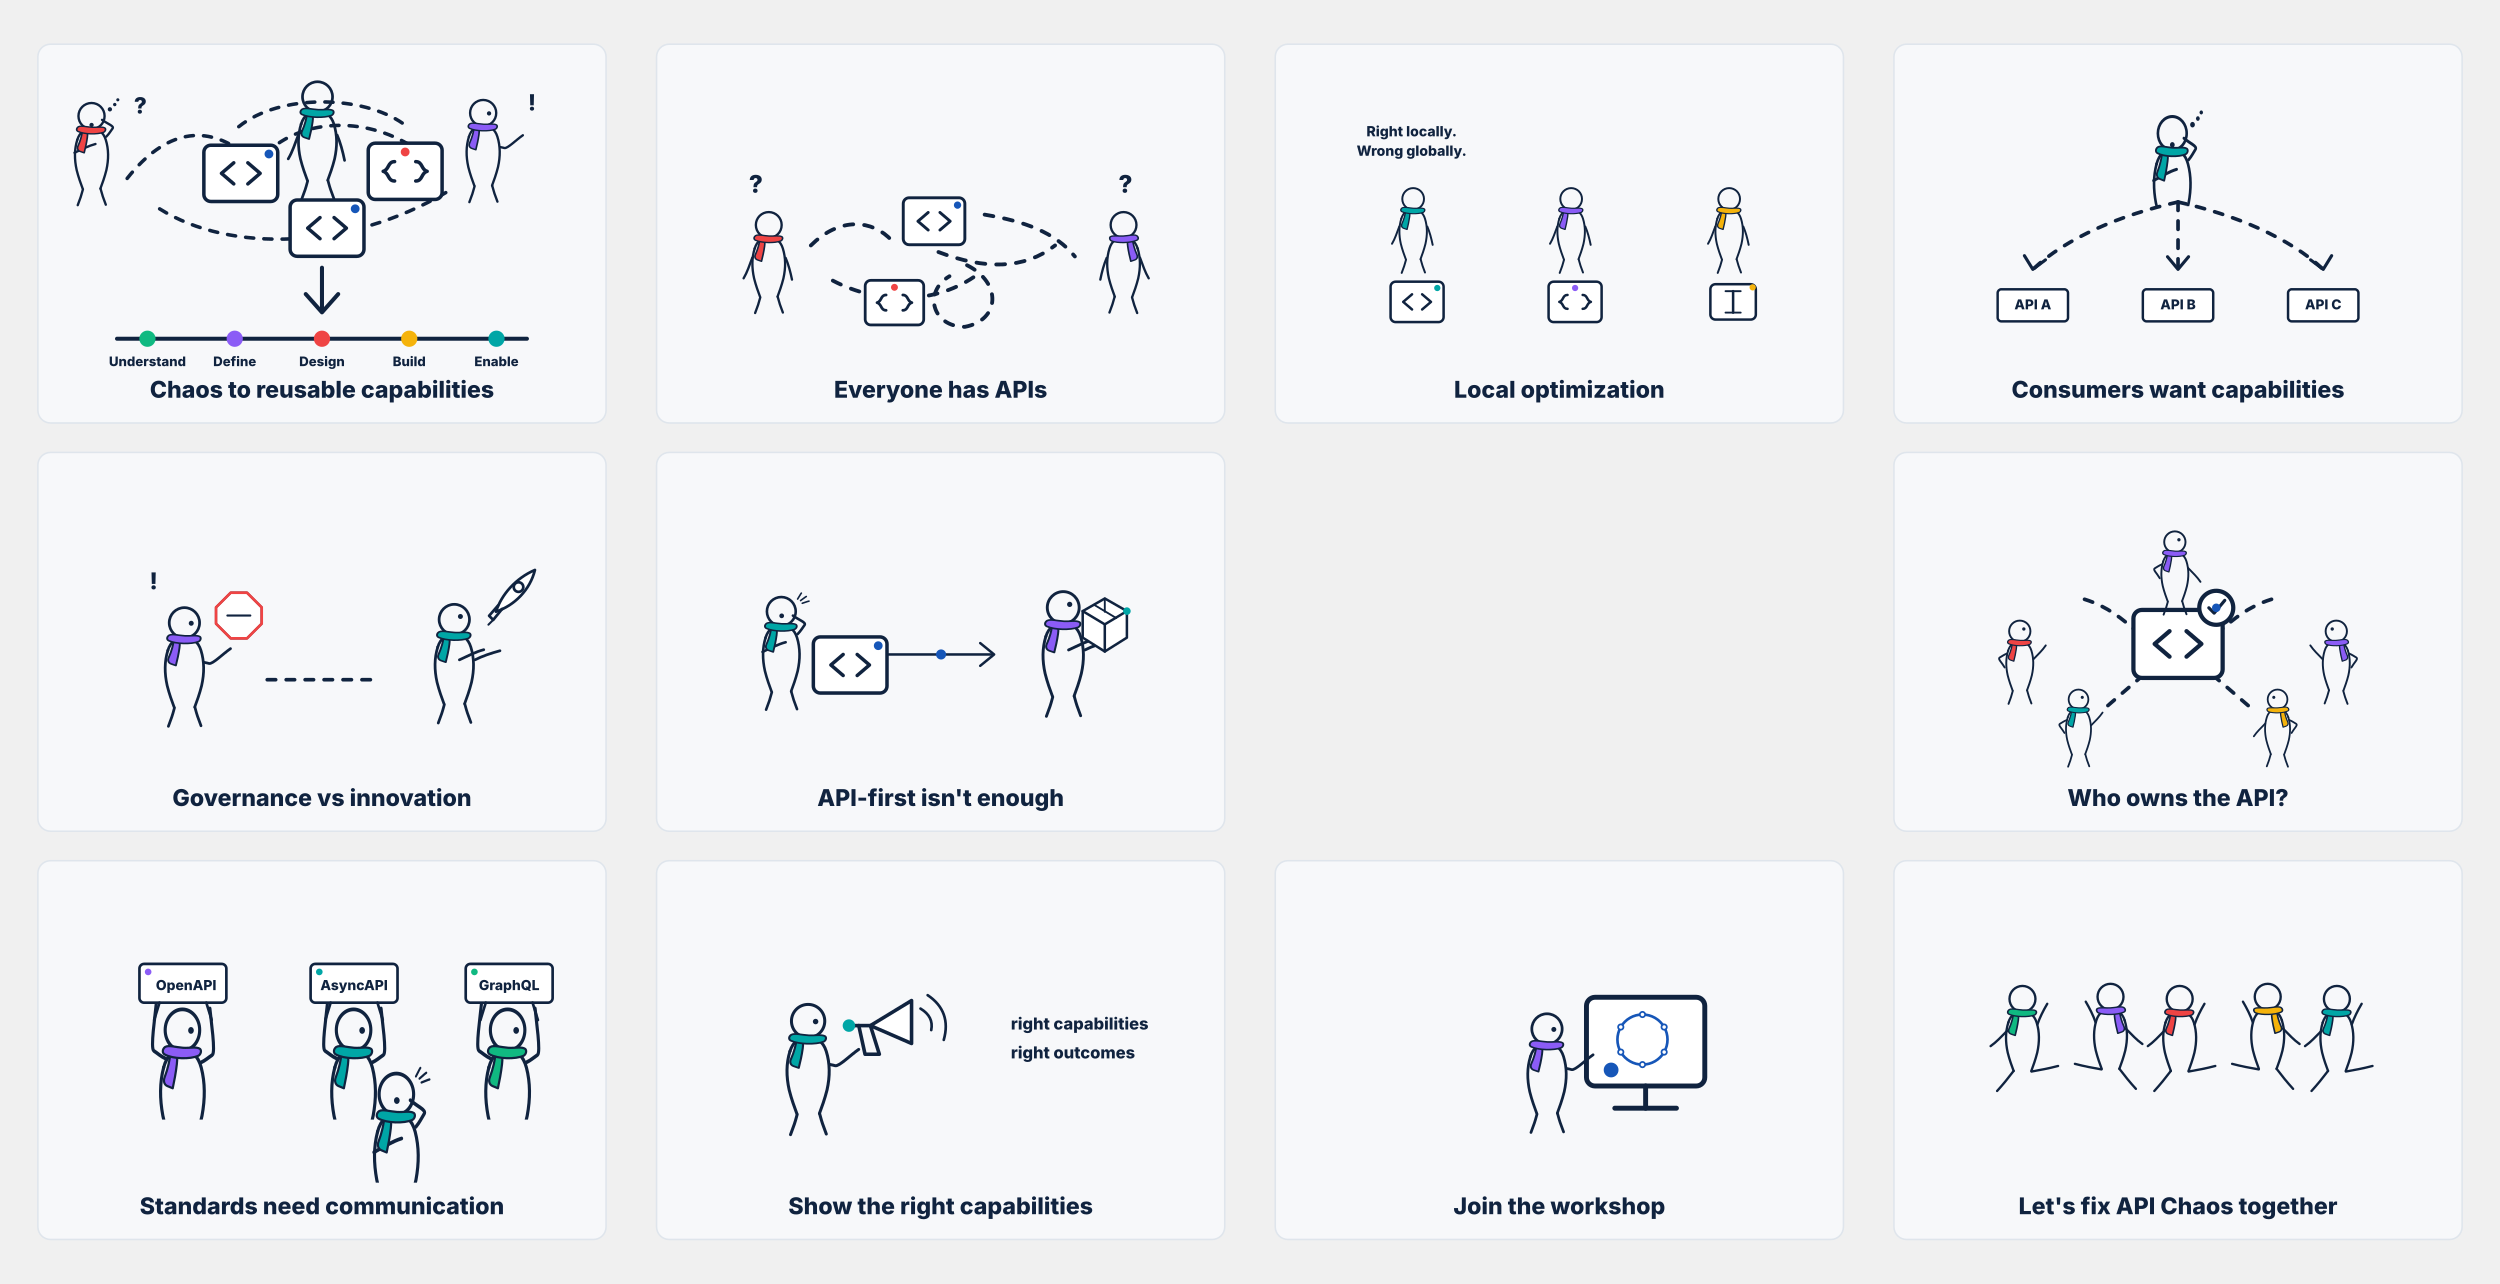
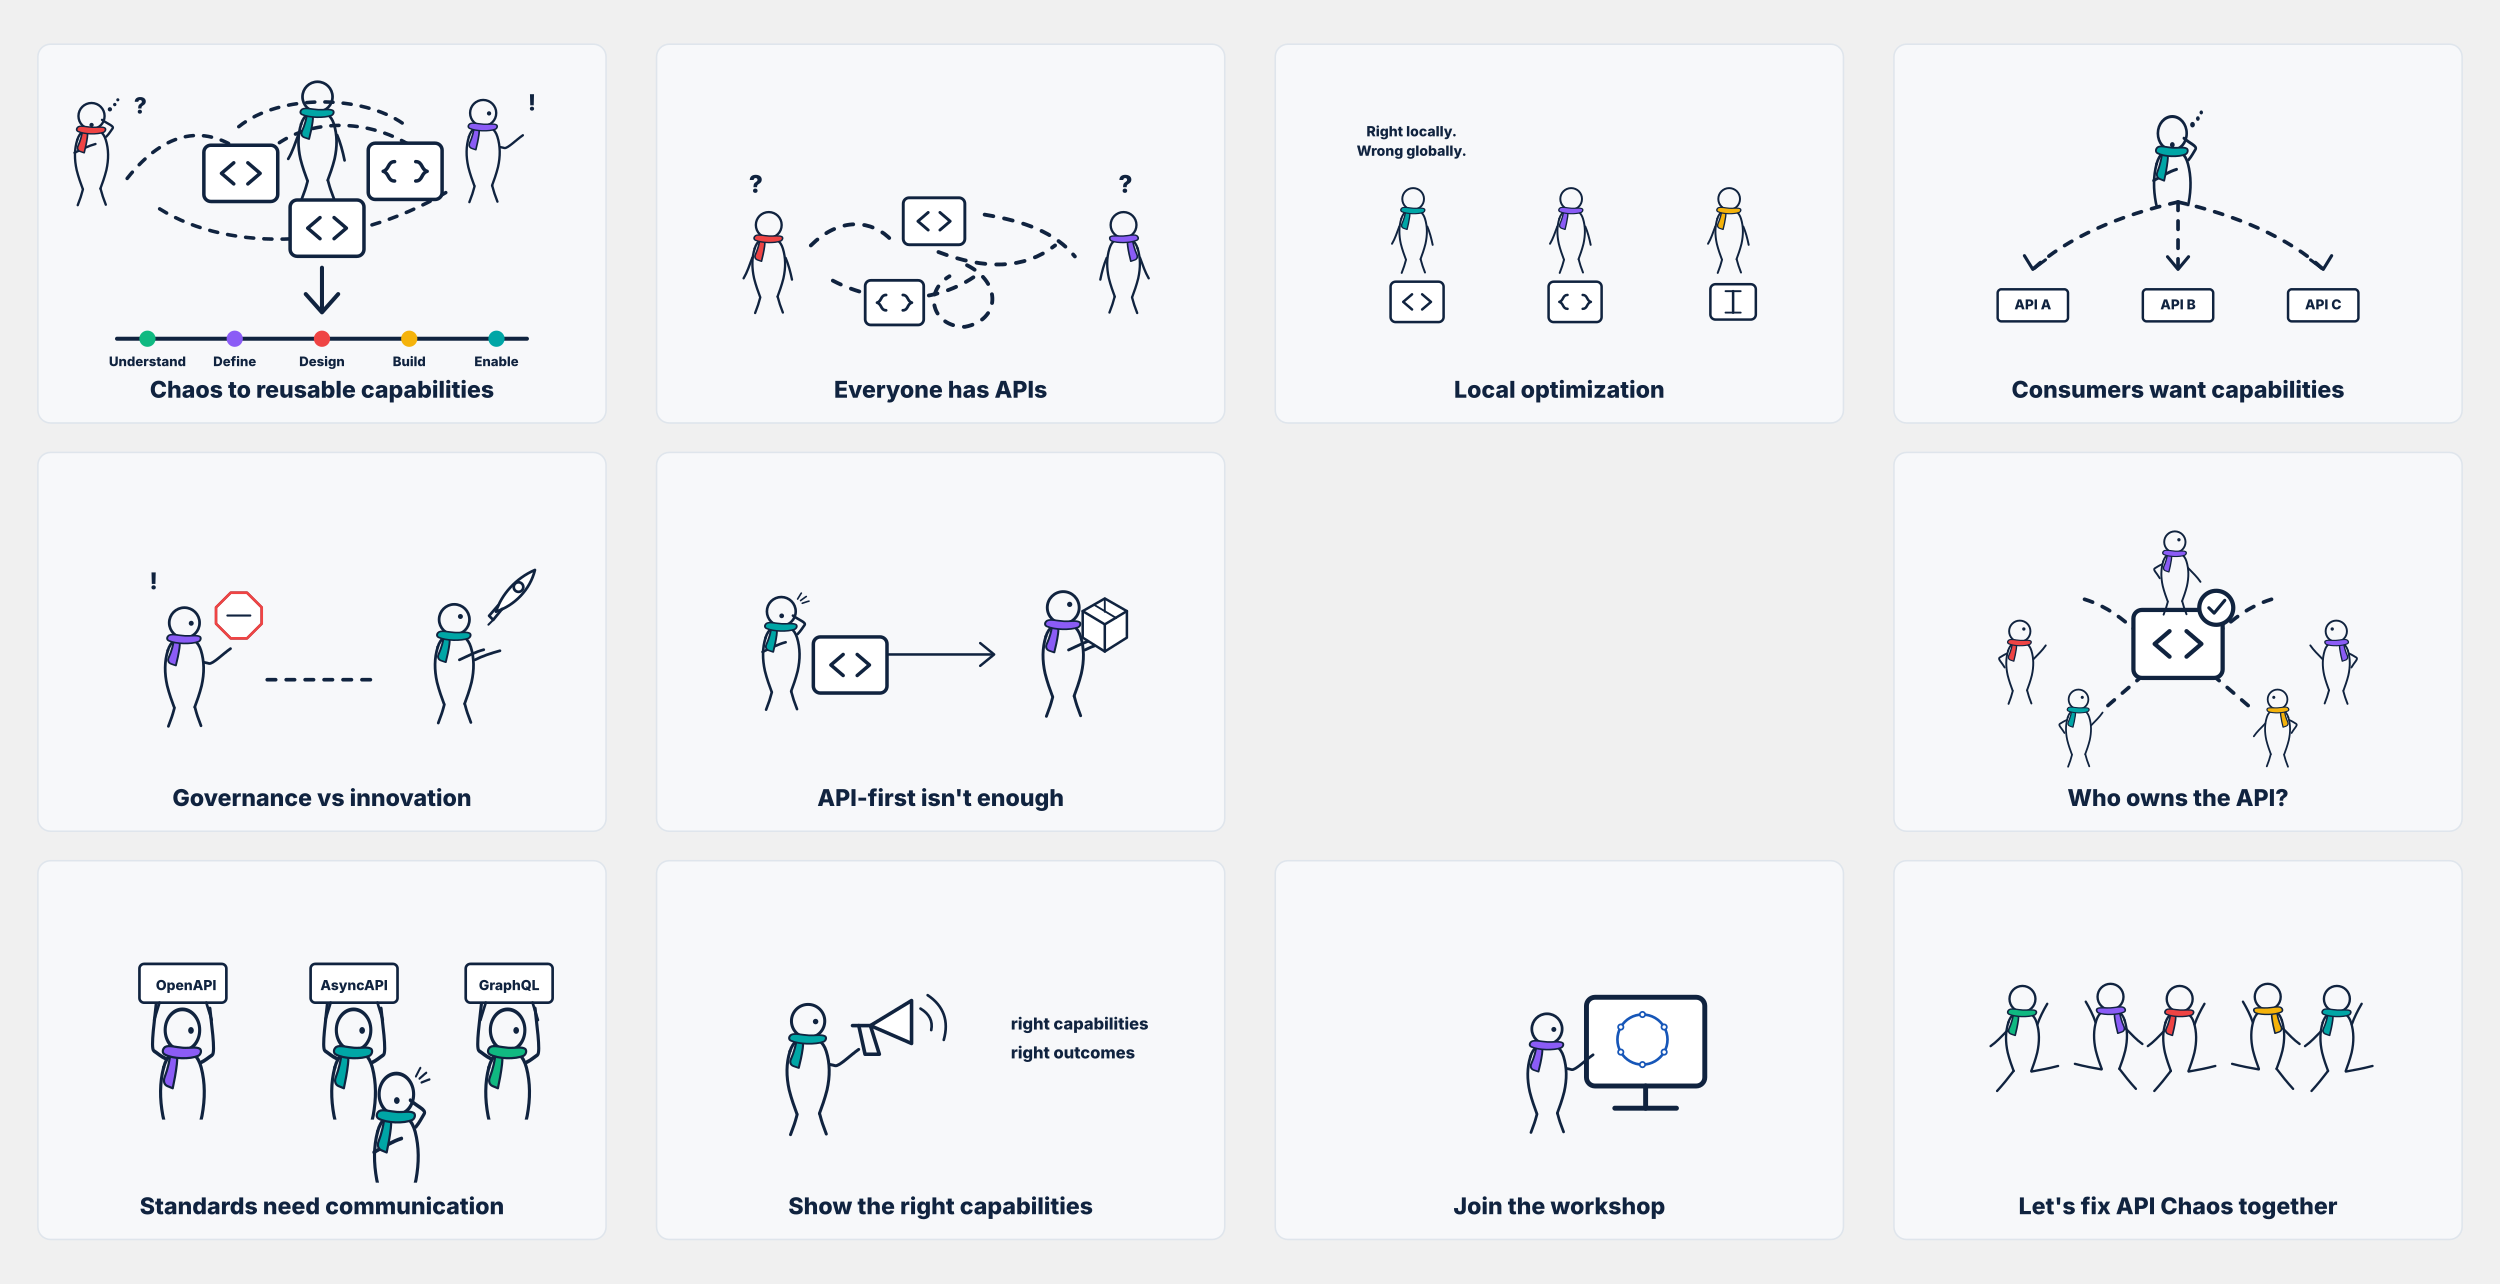
<svg xmlns="http://www.w3.org/2000/svg" width="2376" height="1220" viewBox="0 0 2376 1220" role="img" aria-labelledby="title description">
  <defs>
    <style>
      :root, svg {
        --apiops-ink: #10233f;
        --apiops-muted: #647184;
        --apiops-paper: #ffffff;
        --apiops-border: #dfe5ec;
        --apiops-accent: #1656b8;
      }
      .base { fill: none; stroke: var(--apiops-ink, #10233f); stroke-width: 4; stroke-linecap: round; stroke-linejoin: round; }
      .body { fill: none; stroke: var(--apiops-ink, #10233f); stroke-width: 4; stroke-linecap: round; stroke-linejoin: round; }
      .fine { fill: none; stroke: var(--apiops-ink, #10233f); stroke-width: 3; stroke-linecap: round; stroke-linejoin: round; }
      .dash { fill: none; stroke: var(--apiops-ink, #10233f); stroke-width: 3.5; stroke-linecap: round; stroke-linejoin: round; stroke-dasharray: 8 10; }
      .paper { fill: var(--apiops-paper, #ffffff); stroke: var(--apiops-ink, #10233f); stroke-width: 4; stroke-linecap: round; stroke-linejoin: round; }
      .accent { fill: var(--apiops-accent, currentColor); stroke: none; }
      .no-accent .accent { display: none; }
      .soft { fill: #f7f8fa; stroke: var(--apiops-border, #dfe5ec); stroke-width: 1.5; }
      .label { font-family: Inter, Arial, sans-serif; font-size: 22px; font-weight: 800; fill: var(--apiops-ink, #10233f); text-anchor: middle; }
      .callout { font-family: Inter, Arial, sans-serif; font-size: 16px; font-weight: 800; fill: var(--apiops-ink, #10233f); text-anchor: start; }
      .tiny { font-family: Inter, Arial, sans-serif; font-size: 13px; font-weight: 800; fill: var(--apiops-ink, #10233f); text-anchor: middle; }
    </style>
    <symbol id="scene-actor-amazed" viewBox="0 0 180 205">
      <circle cx="81.244" cy="36.791" r="22" fill="none" stroke="#10233f" stroke-width="4" stroke-linecap="round" stroke-linejoin="round" />
      <path d="m 57.244,76.791 c 4,-13 13,-19 24,-19 11,0 20,6 24,19 5,16 5,33 1,51 -3,12 -7,23 -10,31" fill="none" stroke="#10233f" stroke-width="4" stroke-linecap="round" stroke-linejoin="round" />
      <path d="m 57.244,76.791 c -5,16 -5,33 -1,51 3,12 7,23 10,31" fill="none" stroke="#10233f" stroke-width="4" stroke-linecap="round" stroke-linejoin="round" />
      <path d="m 96.486,159.292 c 3.883,14.35 3.227,11.302 8.795,26.729" fill="none" stroke="#10233f" stroke-width="4" stroke-linecap="round" stroke-linejoin="round" />
      <path d="M 66.806,160.107 C 62.923,174.457 63.579,171.409 58.011,186.836" fill="none" stroke="#10233f" stroke-width="4" stroke-linecap="round" stroke-linejoin="round" />
      <path d="M 52.605,98.529 C 65.45,92.612 76.072,86.94 87.877,83.837" fill="none" stroke="#10233f" stroke-width="4" stroke-linecap="round" stroke-linejoin="round" />
      <path d="m 106.105,71.492 c 5.344,-5.477 6.806,-8.803 10.544,-13.745 3.213,-4.248 -7.816,-7.365 -17.671,-14.602" fill="none" stroke="#10233f" stroke-width="4" stroke-linecap="round" stroke-linejoin="round" style="stroke-width:4;stroke-dasharray:none" />
      <g transform="matrix(0.4032944,0,0,0.3405587,28.93894,28.22336)" style="fill:currentColor;fill-opacity:1;stroke:#10233f;stroke-opacity:1">
        <path d="m 92,94 c -2,24 -8,51 -19,80 -4,10 -1,22 9,26 l 17,7 c 5,-23 10,-49 13,-75 2,-16 1,-28 -1,-36 z" style="fill:currentColor;fill-opacity:1;stroke:#10233f;stroke-width:7;stroke-linecap:round;stroke-linejoin:round;stroke-opacity:1" />
        <path d="m 74.61,78.234 c 11.559,-7.142 33.655,0.664 57.185,2.305 20.507,1.431 42.579,-4.342 53.629,3.554 5.307,5.226 2.902,16.234 -4.683,21.013 -26.464,12.191 -81.999,10.265 -107.104,-3.714 -8.411,-4.325 -7.86,-16.406 0.973,-23.159 z" style="fill:currentColor;fill-opacity:1;stroke:#10233f;stroke-width:7;stroke-linecap:round;stroke-linejoin:round;stroke-opacity:1" />
      </g>
      <circle style="fill:#10233f;fill-opacity:1;stroke:#10233f;stroke-width:4;stroke-linejoin:bevel" cx="81.823" cy="43.496" r="1.639" />
      <path d="m 106.156,17.872 c 6.475,-10.202 3.535,-6.263 5.705,-9.056" fill="none" stroke="#10233f" stroke-width="4" stroke-linecap="round" stroke-linejoin="round" style="stroke-width:2.5;stroke-dasharray:none" />
      <path d="m 110.682,20.184 c 9.863,-6.979 5.649,-4.452 8.716,-6.211" fill="none" stroke="#10233f" stroke-width="4" stroke-linecap="round" stroke-linejoin="round" style="stroke-width:2.5;stroke-dasharray:none" />
      <path d="m 113.283,24.301 c 11.53,-3.614 6.743,-2.503 10.202,-3.235" fill="none" stroke="#10233f" stroke-width="4" stroke-linecap="round" stroke-linejoin="round" style="stroke-width:2.5;stroke-dasharray:none" />
    </symbol>
    <symbol id="scene-actor-dancing" viewBox="0 0 180 205">
      <circle cx="82" cy="32" r="22" fill="none" stroke="#10233f" stroke-width="4" stroke-linecap="round" stroke-linejoin="round" />
      <path d="           M58 72           C62 59 71 53 82 53           C93 53 102 59 106 72           C111 88 111 105 107 123           C104 135 100 146 97 154         " fill="none" stroke="#10233f" stroke-width="4" stroke-linecap="round" stroke-linejoin="round" />
      <path d="           M58 72           C53 88 53 105 57 123           C60 135 64 146 67 154         " fill="none" stroke="#10233f" stroke-width="4" stroke-linecap="round" stroke-linejoin="round" />
      <path d="M67 154            C58 166 49 177 39 188" fill="none" stroke="#10233f" stroke-width="4" stroke-linecap="round" stroke-linejoin="round" />
      <path d="m 97.237,155.072 c 14.632,-2.626 29.265,-5.252 45.116,-9.463" fill="none" stroke="#10233f" stroke-width="4" stroke-linecap="round" stroke-linejoin="round" />
      <path d="M56 86 C46 96 38 105 28 112" fill="none" stroke="#10233f" stroke-width="4" stroke-linecap="round" stroke-linejoin="round" />
      <path d="m 107.369,75.088 c 3.878,-11.444 9.747,-23.087 16.61,-34.83" fill="none" stroke="#10233f" stroke-width="4" stroke-linecap="round" stroke-linejoin="round" />
      <g transform="matrix(0.4032944,0,0,0.3405587,29.69539,23.43246)" style="stroke:#10233f;stroke-opacity:1;fill:currentColor;fill-opacity:1">
        <path d="m 92,94 c -2,24 -8,51 -19,80 -4,10 -1,22 9,26 l 17,7 c 5,-23 10,-49 13,-75 2,-16 1,-28 -1,-36 z" style="fill:currentColor;stroke:#10233f;stroke-width:7;stroke-linecap:round;stroke-linejoin:round;stroke-opacity:1;fill-opacity:1" />
        <path d="m 74.61,78.234 c 11.559,-7.142 33.655,0.664 57.185,2.305 20.507,1.431 42.579,-4.342 53.629,3.554 5.307,5.226 2.902,16.234 -4.683,21.013 -26.464,12.191 -81.999,10.265 -107.104,-3.714 -8.411,-4.325 -7.86,-16.406 0.973,-23.159 z" style="fill:currentColor;stroke:#10233f;stroke-width:7;stroke-linecap:round;stroke-linejoin:round;stroke-opacity:1;fill-opacity:1" />
      </g>
    </symbol>
    <symbol id="scene-actor-holding" viewBox="0 0 180 205">
      <circle cx="82" cy="32" r="22" fill="none" stroke="#10233f" stroke-width="4" stroke-linecap="round" stroke-linejoin="round" />
      <path d="           M58 72           C62 59 71 53 82 53           C93 53 102 59 106 72           C111 88 111 105 107 123           C104 135 100 146 97 154         " fill="none" stroke="#10233f" stroke-width="4" stroke-linecap="round" stroke-linejoin="round" />
      <path d="           M58 72           C53 88 53 105 57 123           C60 135 64 146 67 154         " fill="none" stroke="#10233f" stroke-width="4" stroke-linecap="round" stroke-linejoin="round" />
      <path d="m 97.243,154.501 c 3.883,14.35 3.227,11.302 8.795,26.729" fill="none" stroke="#10233f" stroke-width="4" stroke-linecap="round" stroke-linejoin="round" />
      <path d="m 67.562,155.316 c -3.883,14.35 -3.227,11.302 -8.795,26.729" fill="none" stroke="#10233f" stroke-width="4" stroke-linecap="round" stroke-linejoin="round" />
      <path d="M 89.419,90.46 C 102.264,84.543 112.886,78.871 124.692,75.768" fill="none" stroke="#10233f" stroke-width="4" stroke-linecap="round" stroke-linejoin="round" />
      <path d="m 111.911,90.48 c 10.792,-5.434 23.143,-9.613 36.272,-13.166" fill="none" stroke="#10233f" stroke-width="4" stroke-linecap="round" stroke-linejoin="round" />
      <g transform="matrix(0.4032944,0,0,0.3405587,29.69539,23.43246)" style="stroke:#10233f;stroke-opacity:1;fill:currentColor;fill-opacity:1">
        <path d="m 92,94 c -2,24 -8,51 -19,80 -4,10 -1,22 9,26 l 17,7 c 5,-23 10,-49 13,-75 2,-16 1,-28 -1,-36 z" style="fill:currentColor;stroke:#10233f;stroke-width:7;stroke-linecap:round;stroke-linejoin:round;stroke-opacity:1;fill-opacity:1" />
        <path d="m 74.61,78.234 c 11.559,-7.142 33.655,0.664 57.185,2.305 20.507,1.431 42.579,-4.342 53.629,3.554 5.307,5.226 2.902,16.234 -4.683,21.013 -26.464,12.191 -81.999,10.265 -107.104,-3.714 -8.411,-4.325 -7.86,-16.406 0.973,-23.159 z" style="fill:currentColor;stroke:#10233f;stroke-width:7;stroke-linecap:round;stroke-linejoin:round;stroke-opacity:1;fill-opacity:1" />
      </g>
      <circle style="fill:#10233f;stroke:#10233f;stroke-width:4;stroke-linejoin:bevel;fill-opacity:1" cx="90.901" cy="27.611" r="1.639" />
    </symbol>
    <symbol id="scene-actor-holding-up" viewBox="0 0 180 205">
      <circle cx="81.244" cy="36.791" r="22" fill="none" stroke="#10233f" stroke-width="4" stroke-linecap="round" stroke-linejoin="round" />
      <path d="m 57.244,76.791 c 4,-13 13,-19 24,-19 11,0 20,6 24,19 5,16 5,33 1,51 -3,12 -7,23 -10,31" fill="none" stroke="#10233f" stroke-width="4" stroke-linecap="round" stroke-linejoin="round" />
      <path d="m 57.244,76.791 c -5,16 -5,33 -1,51 3,12 7,23 10,31" fill="none" stroke="#10233f" stroke-width="4" stroke-linecap="round" stroke-linejoin="round" />
      <path d="m 96.486,159.292 c 3.883,14.35 3.227,11.302 8.795,26.729" fill="none" stroke="#10233f" stroke-width="4" stroke-linecap="round" stroke-linejoin="round" />
      <path d="M 66.806,160.107 C 62.923,174.457 63.579,171.409 58.011,186.836" fill="none" stroke="#10233f" stroke-width="4" stroke-linecap="round" stroke-linejoin="round" />
      <path d="m 59.991,67.253 c -7.098,-2.858 -9.776,-5.314 -15.189,-8.329 -4.653,-2.592 1.663,-36.871 2.974,-49.483" fill="none" stroke="#10233f" stroke-width="4" stroke-linecap="round" stroke-linejoin="round" style="stroke-width:4;stroke-dasharray:none" />
      <path d="m 104.055,71.666 c 7.098,-2.858 9.776,-5.314 15.189,-8.329 4.653,-2.592 -1.663,-36.871 -2.974,-49.483" fill="none" stroke="#10233f" stroke-width="4" stroke-linecap="round" stroke-linejoin="round" style="stroke-width:4;stroke-dasharray:none" />
      <g transform="matrix(0.4032944,0,0,0.3405587,28.93894,28.22336)" style="fill:currentColor;fill-opacity:1;stroke:#10233f;stroke-opacity:1">
        <path d="m 92,94 c -2,24 -8,51 -19,80 -4,10 -1,22 9,26 l 17,7 c 5,-23 10,-49 13,-75 2,-16 1,-28 -1,-36 z" style="fill:currentColor;fill-opacity:1;stroke:#10233f;stroke-width:7;stroke-linecap:round;stroke-linejoin:round;stroke-opacity:1" />
        <path d="m 74.61,78.234 c 11.559,-7.142 33.655,0.664 57.185,2.305 20.507,1.431 42.579,-4.342 53.629,3.554 5.307,5.226 2.902,16.234 -4.683,21.013 -26.464,12.191 -81.999,10.265 -107.104,-3.714 -8.411,-4.325 -7.86,-16.406 0.973,-23.159 z" style="fill:currentColor;fill-opacity:1;stroke:#10233f;stroke-width:7;stroke-linecap:round;stroke-linejoin:round;stroke-opacity:1" />
      </g>
      <circle style="fill:#10233f;fill-opacity:1;stroke:#10233f;stroke-width:4;stroke-linejoin:bevel" cx="92.162" cy="37.192" r="1.639" />
    </symbol>
    <symbol id="scene-actor-pointing" viewBox="0 0 180 205">
      <circle cx="81.244" cy="36.791" r="22" fill="none" stroke="#10233f" stroke-width="4" stroke-linecap="round" stroke-linejoin="round" />
      <path d="m 57.244,76.791 c 4,-13 13,-19 24,-19 11,0 20,6 24,19 5,16 5,33 1,51 -3,12 -7,23 -10,31" fill="none" stroke="#10233f" stroke-width="4" stroke-linecap="round" stroke-linejoin="round" />
      <path d="m 57.244,76.791 c -5,16 -5,33 -1,51 3,12 7,23 10,31" fill="none" stroke="#10233f" stroke-width="4" stroke-linecap="round" stroke-linejoin="round" />
      <path d="m 96.486,159.292 c 3.883,14.35 3.227,11.302 8.795,26.729" fill="none" stroke="#10233f" stroke-width="4" stroke-linecap="round" stroke-linejoin="round" />
      <path d="M 66.806,160.107 C 62.923,174.457 63.579,171.409 58.011,186.836" fill="none" stroke="#10233f" stroke-width="4" stroke-linecap="round" stroke-linejoin="round" />
      <path d="m 110.383,94.234 c 8.801,1.917 -0.414,-0.234 6.616,1.505 5.171,1.278 20.022,-13.925 31.066,-21.494" fill="none" stroke="#10233f" stroke-width="4" stroke-linecap="round" stroke-linejoin="round" style="stroke-width:4;stroke-dasharray:none" />
      <g transform="matrix(0.4032944,0,0,0.3405587,28.93894,28.22336)" style="fill:currentColor;fill-opacity:1;stroke:#10233f;stroke-opacity:1">
        <path d="m 92,94 c -2,24 -8,51 -19,80 -4,10 -1,22 9,26 l 17,7 c 5,-23 10,-49 13,-75 2,-16 1,-28 -1,-36 z" style="fill:currentColor;fill-opacity:1;stroke:#10233f;stroke-width:7;stroke-linecap:round;stroke-linejoin:round;stroke-opacity:1" />
        <path d="m 74.61,78.234 c 11.559,-7.142 33.655,0.664 57.185,2.305 20.507,1.431 42.579,-4.342 53.629,3.554 5.307,5.226 2.902,16.234 -4.683,21.013 -26.464,12.191 -81.999,10.265 -107.104,-3.714 -8.411,-4.325 -7.86,-16.406 0.973,-23.159 z" style="fill:currentColor;fill-opacity:1;stroke:#10233f;stroke-width:7;stroke-linecap:round;stroke-linejoin:round;stroke-opacity:1" />
      </g>
      <circle style="fill:#10233f;fill-opacity:1;stroke:#10233f;stroke-width:4;stroke-linejoin:bevel" cx="91.153" cy="37.445" r="1.639" />
    </symbol>
    <symbol id="scene-actor-standing" viewBox="0 0 180 205">
      <circle cx="82" cy="32" r="22" fill="none" stroke="#10233f" stroke-width="4" stroke-linecap="round" stroke-linejoin="round" />
      <path d="           M58 72           C62 59 71 53 82 53           C93 53 102 59 106 72           C111 88 111 105 107 123           C104 135 100 146 97 154         " fill="none" stroke="#10233f" stroke-width="4" stroke-linecap="round" stroke-linejoin="round" />
      <path d="           M58 72           C53 88 53 105 57 123           C60 135 64 146 67 154         " fill="none" stroke="#10233f" stroke-width="4" stroke-linecap="round" stroke-linejoin="round" />
      <path d="m 97.243,154.501 c 3.883,14.35 3.227,11.302 8.795,26.729" fill="none" stroke="#10233f" stroke-width="4" stroke-linecap="round" stroke-linejoin="round" />
      <path d="m 67.562,155.316 c -3.883,14.35 -3.227,11.302 -8.795,26.729" fill="none" stroke="#10233f" stroke-width="4" stroke-linecap="round" stroke-linejoin="round" />
      <path d="M 53.958,87.698 C 48.952,100.925 45.358,112.418 39.119,122.909" fill="none" stroke="#10233f" stroke-width="4" stroke-linecap="round" stroke-linejoin="round" />
      <path d="m 110.76,88.073 c 4.738,11.115 8.125,23.706 10.837,37.034" fill="none" stroke="#10233f" stroke-width="4" stroke-linecap="round" stroke-linejoin="round" />
      <g transform="matrix(0.4032944,0,0,0.3405587,29.69539,23.43246)" style="stroke:#10233f;stroke-opacity:1;fill:currentColor;fill-opacity:1">
        <path d="m 92,94 c -2,24 -8,51 -19,80 -4,10 -1,22 9,26 l 17,7 c 5,-23 10,-49 13,-75 2,-16 1,-28 -1,-36 z" style="fill:currentColor;stroke:#10233f;stroke-width:7;stroke-linecap:round;stroke-linejoin:round;stroke-opacity:1;fill-opacity:1" />
        <path d="m 74.61,78.234 c 11.559,-7.142 33.655,0.664 57.185,2.305 20.507,1.431 42.579,-4.342 53.629,3.554 5.307,5.226 2.902,16.234 -4.683,21.013 -26.464,12.191 -81.999,10.265 -107.104,-3.714 -8.411,-4.325 -7.86,-16.406 0.973,-23.159 z" style="fill:currentColor;stroke:#10233f;stroke-width:7;stroke-linecap:round;stroke-linejoin:round;stroke-opacity:1;fill-opacity:1" />
      </g>
    </symbol>
    <symbol id="scene-actor-thinking" viewBox="0 0 180 205">
      <circle cx="81.244" cy="36.791" r="22" fill="none" stroke="#10233f" stroke-width="4" stroke-linecap="round" stroke-linejoin="round" />
      <path d="m 57.244,76.791 c 4,-13 13,-19 24,-19 11,0 20,6 24,19 5,16 5,33 1,51 -3,12 -7,23 -10,31" fill="none" stroke="#10233f" stroke-width="4" stroke-linecap="round" stroke-linejoin="round" />
      <path d="m 57.244,76.791 c -5,16 -5,33 -1,51 3,12 7,23 10,31" fill="none" stroke="#10233f" stroke-width="4" stroke-linecap="round" stroke-linejoin="round" />
      <path d="m 96.486,159.292 c 3.883,14.35 3.227,11.302 8.795,26.729" fill="none" stroke="#10233f" stroke-width="4" stroke-linecap="round" stroke-linejoin="round" />
      <path d="M 66.806,160.107 C 62.923,174.457 63.579,171.409 58.011,186.836" fill="none" stroke="#10233f" stroke-width="4" stroke-linecap="round" stroke-linejoin="round" />
      <path d="M 52.605,98.529 C 65.45,92.612 76.072,86.94 87.877,83.837" fill="none" stroke="#10233f" stroke-width="4" stroke-linecap="round" stroke-linejoin="round" />
      <path d="m 106.105,71.492 c 5.344,-5.477 6.806,-8.803 10.544,-13.745 3.213,-4.248 -7.816,-7.365 -17.671,-14.602" fill="none" stroke="#10233f" stroke-width="4" stroke-linecap="round" stroke-linejoin="round" style="stroke-width:4;stroke-dasharray:none" />
      <g transform="matrix(0.4032944,0,0,0.3405587,28.93894,28.22336)" style="fill:currentColor;fill-opacity:1;stroke:#10233f;stroke-opacity:1">
        <path d="m 92,94 c -2,24 -8,51 -19,80 -4,10 -1,22 9,26 l 17,7 c 5,-23 10,-49 13,-75 2,-16 1,-28 -1,-36 z" style="fill:currentColor;fill-opacity:1;stroke:#10233f;stroke-width:7;stroke-linecap:round;stroke-linejoin:round;stroke-opacity:1" />
        <path d="m 74.61,78.234 c 11.559,-7.142 33.655,0.664 57.185,2.305 20.507,1.431 42.579,-4.342 53.629,3.554 5.307,5.226 2.902,16.234 -4.683,21.013 -26.464,12.191 -81.999,10.265 -107.104,-3.714 -8.411,-4.325 -7.86,-16.406 0.973,-23.159 z" style="fill:currentColor;fill-opacity:1;stroke:#10233f;stroke-width:7;stroke-linecap:round;stroke-linejoin:round;stroke-opacity:1" />
      </g>
      <circle style="fill:#10233f;fill-opacity:1;stroke:#10233f;stroke-width:4;stroke-linejoin:bevel" cx="81.319" cy="51.817" r="1.639" />
      <circle style="fill:#10233f;fill-opacity:1;stroke:#10233f;stroke-width:4;stroke-linejoin:bevel" cx="112.158" cy="25.441" r="1.639" />
      <circle style="fill:#10233f;fill-opacity:1;stroke:#10233f;stroke-width:3.307;stroke-linejoin:bevel" cx="120.338" cy="17.427" r="1.355" />
      <circle style="fill:#10233f;fill-opacity:1;stroke:#10233f;stroke-width:3.03;stroke-linejoin:bevel" cx="125.522" cy="9.444" r="1.242" />
    </symbol>
    <symbol id="scene-actor-watching-hand-down" viewBox="0 0 180 205">
      <circle cx="81.244" cy="36.791" r="22" fill="none" stroke="#10233f" stroke-width="4" stroke-linecap="round" stroke-linejoin="round" />
      <path d="m 57.244,76.791 c 4,-13 13,-19 24,-19 11,0 20,6 24,19 5,16 5,33 1,51 -3,12 -7,23 -10,31" fill="none" stroke="#10233f" stroke-width="4" stroke-linecap="round" stroke-linejoin="round" />
      <path d="m 57.244,76.791 c -5,16 -5,33 -1,51 3,12 7,23 10,31" fill="none" stroke="#10233f" stroke-width="4" stroke-linecap="round" stroke-linejoin="round" />
      <path d="m 96.486,159.292 c 3.883,14.35 3.227,11.302 8.795,26.729" fill="none" stroke="#10233f" stroke-width="4" stroke-linecap="round" stroke-linejoin="round" />
      <path d="M 66.806,160.107 C 62.923,174.457 63.579,171.409 58.011,186.836" fill="none" stroke="#10233f" stroke-width="4" stroke-linecap="round" stroke-linejoin="round" />
      <path d="m 108.713,90.54 c 9.796,10.2 18.633,18.38 25.43,28.519" fill="none" stroke="#10233f" stroke-width="4" stroke-linecap="round" stroke-linejoin="round" />
      <path d="m 54.948,82.818 c -7.098,2.858 -9.776,5.314 -15.189,8.329 -4.653,2.592 4.185,9.891 10.287,20.485" fill="none" stroke="#10233f" stroke-width="4" stroke-linecap="round" stroke-linejoin="round" style="stroke-width:4;stroke-dasharray:none" />
      <g transform="matrix(0.4032944,0,0,0.3405587,28.93894,28.22336)" style="fill:currentColor;fill-opacity:1;stroke:#10233f;stroke-opacity:1">
        <path d="m 92,94 c -2,24 -8,51 -19,80 -4,10 -1,22 9,26 l 17,7 c 5,-23 10,-49 13,-75 2,-16 1,-28 -1,-36 z" style="fill:currentColor;fill-opacity:1;stroke:#10233f;stroke-width:7;stroke-linecap:round;stroke-linejoin:round;stroke-opacity:1" />
        <path d="m 74.61,78.234 c 11.559,-7.142 33.655,0.664 57.185,2.305 20.507,1.431 42.579,-4.342 53.629,3.554 5.307,5.226 2.902,16.234 -4.683,21.013 -26.464,12.191 -81.999,10.265 -107.104,-3.714 -8.411,-4.325 -7.86,-16.406 0.973,-23.159 z" style="fill:currentColor;fill-opacity:1;stroke:#10233f;stroke-width:7;stroke-linecap:round;stroke-linejoin:round;stroke-opacity:1" />
      </g>
      <circle style="fill:#10233f;fill-opacity:1;stroke:#10233f;stroke-width:4;stroke-linejoin:bevel" cx="89.64" cy="32.149" r="1.639" />
    </symbol>
    <symbol id="scene-actor-watching-hand-up" viewBox="0 0 180 205">
      <circle cx="81.244" cy="36.791" r="22" fill="none" stroke="#10233f" stroke-width="4" stroke-linecap="round" stroke-linejoin="round" />
      <path d="m 57.244,76.791 c 4,-13 13,-19 24,-19 11,0 20,6 24,19 5,16 5,33 1,51 -3,12 -7,23 -10,31" fill="none" stroke="#10233f" stroke-width="4" stroke-linecap="round" stroke-linejoin="round" />
      <path d="m 57.244,76.791 c -5,16 -5,33 -1,51 3,12 7,23 10,31" fill="none" stroke="#10233f" stroke-width="4" stroke-linecap="round" stroke-linejoin="round" />
      <path d="m 96.486,159.292 c 3.883,14.35 3.227,11.302 8.795,26.729" fill="none" stroke="#10233f" stroke-width="4" stroke-linecap="round" stroke-linejoin="round" />
      <path d="M 66.806,160.107 C 62.923,174.457 63.579,171.409 58.011,186.836" fill="none" stroke="#10233f" stroke-width="4" stroke-linecap="round" stroke-linejoin="round" />
      <path d="m 109.47,94.6 c 9.796,-10.2 18.633,-18.38 25.43,-28.519" fill="none" stroke="#10233f" stroke-width="4" stroke-linecap="round" stroke-linejoin="round" />
      <path d="m 54.948,82.818 c -7.098,2.858 -9.776,5.314 -15.189,8.329 -4.653,2.592 4.185,9.891 10.287,20.485" fill="none" stroke="#10233f" stroke-width="4" stroke-linecap="round" stroke-linejoin="round" style="stroke-width:4;stroke-dasharray:none" />
      <g transform="matrix(0.4032944,0,0,0.3405587,28.93894,28.22336)" style="fill:currentColor;fill-opacity:1;stroke:#10233f;stroke-opacity:1">
        <path d="m 92,94 c -2,24 -8,51 -19,80 -4,10 -1,22 9,26 l 17,7 c 5,-23 10,-49 13,-75 2,-16 1,-28 -1,-36 z" style="fill:currentColor;fill-opacity:1;stroke:#10233f;stroke-width:7;stroke-linecap:round;stroke-linejoin:round;stroke-opacity:1" />
        <path d="m 74.61,78.234 c 11.559,-7.142 33.655,0.664 57.185,2.305 20.507,1.431 42.579,-4.342 53.629,3.554 5.307,5.226 2.902,16.234 -4.683,21.013 -26.464,12.191 -81.999,10.265 -107.104,-3.714 -8.411,-4.325 -7.86,-16.406 0.973,-23.159 z" style="fill:currentColor;fill-opacity:1;stroke:#10233f;stroke-width:7;stroke-linecap:round;stroke-linejoin:round;stroke-opacity:1" />
      </g>
      <circle style="fill:#10233f;fill-opacity:1;stroke:#10233f;stroke-width:4;stroke-linejoin:bevel" cx="89.64" cy="32.149" r="1.639" />
    </symbol>
    <symbol id="scene-symbol-api" viewBox="0 0 120 120">
      <rect x="18" y="28" width="84" height="64" rx="8" class="paper" />
      <path d="M52 48 L38 60 L52 72" class="base" />
      <path d="M68 48 L82 60 L68 72" class="base" />
-       <circle cx="92" cy="38" r="5" class="accent" />
    </symbol>
    <symbol id="scene-symbol-contract" viewBox="0 0 120 120">
      <rect x="18" y="28" width="84" height="64" rx="8" class="paper" />
      <path d="M48 49 C40 49 42 58 35 60 C42 62 40 71 48 71" class="base" />
      <path d="M72 49 C80 49 78 58 85 60 C78 62 80 71 72 71" class="base" />
-       <circle cx="60" cy="38" r="5" class="accent" />
    </symbol>
    <symbol id="scene-symbol-field" viewBox="0 0 120 120">
      <rect x="24" y="32" width="72" height="56" rx="8" class="paper" />
      <path d="M60 43 V77" class="base" />
      <path d="M48 43 H72" class="fine" />
      <path d="M48 77 H72" class="fine" />
-       <circle cx="91" cy="37" r="5" class="accent" />
    </symbol>
    <symbol id="scene-symbol-api-card" viewBox="0 0 150 100">
      <rect x="18" y="26" width="114" height="52" rx="6" class="paper" />
    </symbol>
    <symbol id="scene-symbol-stop" viewBox="0 0 120 120">
      <path d="M45 18 H75 L102 45 V75 L75 102 H45 L18 75 V45 Z" class="paper" />
      <path d="M39 60 H81" class="base" />
      <path d="M45 18 H75 L102 45 V75 L75 102 H45 L18 75 V45 Z" fill="none" stroke="#ef4444" stroke-width="5" stroke-linejoin="round" />
    </symbol>
    <symbol id="scene-symbol-rocket" viewBox="0 0 120 120">
      <path d="M39 79 C47 54 68 30 96 18 C89 47 66 70 39 79Z" class="paper" />
      <circle cx="72" cy="43" r="7" class="paper" />
      <path d="M48 75 L35 91 L29 85 L42 70" class="base" />
      <path d="M35 91 L28 98" class="fine" />
    </symbol>
    <symbol id="scene-connection-conversion-arrow" viewBox="0 0 220 80">
      <path d="M20 40 H184" class="base" />
      <path d="M166 22 L188 40 L166 58" class="base" />
-       <circle cx="104" cy="40" r="8" class="accent" />
    </symbol>
    <symbol id="scene-symbol-product-cube" viewBox="0 0 120 120">
      <path d="M60 18 L95 38 V80 L60 102 L25 80 V38 Z" class="paper" />
      <path d="M25 38 L60 59 L95 38" class="base" />
      <path d="M60 59 V102" class="base" />
      <path d="M60 18 V39" class="fine" />
      <path d="M43 28 L78 49" class="fine" />
-       <circle cx="95" cy="38" r="6" class="accent" />
    </symbol>
    <symbol id="scene-connection-ownership-claim" viewBox="0 0 220 140">
      <path d="M22 24 C67 38 75 72 110 70" class="dash" />
      <path d="M198 24 C153 38 145 72 110 70" class="dash" />
      <path d="M44 124 C73 99 91 83 110 70" class="dash" />
      <path d="M176 124 C147 99 129 83 110 70" class="dash" />
      <path d="M99 62 L110 70 L98 77" class="fine" />
-       <circle cx="110" cy="70" r="7" class="accent" />
    </symbol>
    <symbol id="scene-symbol-ownership-api" viewBox="0 0 140 120">
      <use href="#scene-symbol-api" x="10" y="0" width="120" height="120" />
      <circle cx="106" cy="26" r="16" fill="var(--apiops-paper, #ffffff)" stroke="var(--apiops-ink, #10233f)" stroke-width="4" />
      <path d="M99 26 L104 31 L114 19" class="fine" />
-       <circle cx="106" cy="26" r="4" class="accent" />
    </symbol>
    <symbol id="scene-symbol-standard-placard-blank" viewBox="0 0 160 120">
      <rect x="15" y="24" width="130" height="58" rx="7" class="paper" />
      <path d="M45 82 L37 108" class="base" />
      <path d="M115 82 L123 108" class="base" />
-       <circle cx="28" cy="36" r="5" class="accent" />
    </symbol>
    <symbol id="scene-symbol-megaphone" viewBox="0 0 140 120">
      <use href="#scene-symbol-feedback-megaphone" width="140" height="120" />
    </symbol>
    <symbol id="scene-symbol-feedback-megaphone" viewBox="0 0 140 120">
      <path d="M28 66 H48 L94 38 V86 L48 66" class="paper" />
      <path d="M48 66 L58 98 H42 L35 66" class="base" />
      <path d="M104 47 C114 53 118 61 116 71" class="fine" />
      <path d="M112 32 C130 44 136 61 130 82" class="fine" />
-       <circle cx="24" cy="66" r="7" class="accent" />
    </symbol>
    <symbol id="scene-symbol-workshop-board" viewBox="0 0 140 120">
      <use href="#scene-symbol-board" width="140" height="120" />
    </symbol>
    <symbol id="scene-symbol-board" viewBox="0 0 140 120">
      <rect x="22" y="18" width="96" height="72" rx="7" class="paper" />
-       <circle cx="42" cy="77" r="6" class="accent" />
      <path d="M70 90 V108" class="base" />
      <path d="M45 108 H95" class="base" />
    </symbol>
    <symbol id="scene-apiops-station-circle-blue" viewBox="0 0 800 800">
      <defs id="defs11" />
      <g fill="none" stroke-linecap="round" stroke-linejoin="round" id="g11">
        <g id="g2">
          <path d="m 400,120 c 100.035,-0.001 192.472,53.367 242.49,140" stroke="#2F7D32" stroke-width="22" id="path1" style="stroke:#1656b8;stroke-width:30;stroke-dasharray:none;stroke-opacity:1" />
          <path d="m 642.49,260 c 50.017,86.632 50.017,193.368 0,280" stroke="#0A8F8F" stroke-width="22" id="path2" style="stroke:#1656b8;stroke-width:30;stroke-dasharray:none;stroke-opacity:1" />
          <path d="M 642.49,540 C 592.472,626.633 500.035,680.001 400,680" stroke="#1656b8" stroke-width="22" id="path3" style="stroke:#1656b8;stroke-width:30;stroke-dasharray:none;stroke-opacity:1" />
          <path d="M 400,680 C 299.965,680.001 207.528,626.633 157.51,540" stroke="#666A70" stroke-width="22" id="path4" style="stroke:#1656b8;stroke-width:30;stroke-dasharray:none;stroke-opacity:1" />
          <path d="m 157.51,540 c -50.017,-86.632 -50.017,-193.368 0,-280" stroke="#E5640A" stroke-width="22" id="path5" style="stroke:#1656b8;stroke-width:30;stroke-dasharray:none;stroke-opacity:1" />
          <path d="M 157.51,260 C 207.528,173.367 299.965,119.999 400,120" stroke="#67389B" stroke-width="22" id="path6" style="stroke:#1656b8;stroke-width:30;stroke-dasharray:none;stroke-opacity:1" />
          <circle cx="400" cy="120" r="30" fill="#F7F8FA" stroke="#2F7D32" stroke-width="12" id="circle6" style="stroke:#1656b8;stroke-opacity:1;fill:#ffffff;fill-opacity:1;stroke-width:20;stroke-dasharray:none" />
          <circle cx="642.49" cy="260" r="30" fill="#F7F8FA" stroke="#0A8F8F" stroke-width="12" id="circle7" style="stroke:#1656b8;stroke-opacity:1;fill:#ffffff;fill-opacity:1;stroke-width:20;stroke-dasharray:none" />
          <circle cx="642.49" cy="540" r="30" fill="#F7F8FA" stroke="#1656b8" stroke-width="12" id="circle8" style="stroke:#1656b8;stroke-opacity:1;fill:#ffffff;fill-opacity:1;stroke-width:20;stroke-dasharray:none" />
          <circle cx="400" cy="680" r="30" fill="#F7F8FA" stroke="#666A70" stroke-width="12" id="circle9" style="stroke:#1656b8;stroke-opacity:1;fill:#ffffff;fill-opacity:1;stroke-width:20;stroke-dasharray:none" />
          <circle cx="157.51" cy="540" r="30" fill="#F7F8FA" stroke="#E5640A" stroke-width="12" id="circle10" style="stroke:#1656b8;stroke-opacity:1;fill:#ffffff;fill-opacity:1;stroke-width:20;stroke-dasharray:none" />
          <circle cx="157.51" cy="260" r="30" fill="#F7F8FA" stroke="#67389B" stroke-width="12" id="circle11" style="stroke:#1656b8;stroke-opacity:1;fill:#ffffff;fill-opacity:1;stroke-width:20;stroke-dasharray:none" />
        </g>
      </g>
    </symbol>
    <symbol id="scene-chaos-to-capabilities" viewBox="0 0 560 300">
      <path d="M88 106 C126 58 166 52 204 82" class="dash" />
      <path d="M224 82 C262 45 327 45 374 78" class="dash" />
      <path d="M120 136 C190 180 307 176 402 120" class="dash" />
      <path d="M198 55 C239 22 320 24 360 52" class="dash" />
      <g color="#ef4444" transform="translate(5 23)">
        <use href="#scene-actor-thinking" width="106" height="120" />
      </g>
      <text x="101" y="42" class="label" fill="#ef4444">?</text>
      <g color="#8b5cf6" transform="translate(391 20)">
        <use href="#scene-actor-pointing" width="106" height="120" />
      </g>
      <text x="487" y="39" class="label" fill="#8b5cf6">!</text>
      <g color="#00a6a6" transform="translate(220 4)">
        <use href="#scene-actor-standing" width="122" height="138" />
      </g>
      <g color="#1656b8" class="no-accent" transform="translate(148 49)">
        <use href="#scene-symbol-api" width="104" height="104" />
      </g>
      <g color="#ef4444" class="no-accent" transform="translate(310 47)">
        <use href="#scene-symbol-contract" width="104" height="104" />
      </g>
      <g color="#1656b8" class="no-accent" transform="translate(233 103)">
        <use href="#scene-symbol-api" width="104" height="104" />
      </g>
      <path d="M280 194 V236" class="body" />
      <path d="M264 220 L280 238 L296 220" class="body" />
      <path d="M78 264 H482" class="body" />
      <g color="#10b981">
        <circle cx="108" cy="264" r="8" class="accent" />
        <text x="108" y="291" class="tiny" fill="#10b981">Understand</text>
      </g>
      <g color="#8b5cf6">
        <circle cx="194" cy="264" r="8" class="accent" />
        <text x="194" y="291" class="tiny" fill="#8b5cf6">Define</text>
      </g>
      <g color="#ef4444">
        <circle cx="280" cy="264" r="8" class="accent" />
        <text x="280" y="291" class="tiny" fill="#ef4444">Design</text>
      </g>
      <g color="#f5b30b">
        <circle cx="366" cy="264" r="8" class="accent" />
        <text x="366" y="291" class="tiny" fill="#f5b30b">Build</text>
      </g>
      <g color="#00a6a6">
        <circle cx="452" cy="264" r="8" class="accent" />
        <text x="452" y="291" class="tiny" fill="#00a6a6">Enable</text>
      </g>
    </symbol>
    <symbol id="scene-shared-picture-missing" viewBox="0 0 420 220">
      <g color="#ef4444" transform="translate(10 72)">
        <use href="#scene-actor-standing" width="96" height="126" />
      </g>
      <text x="42" y="68" class="label" fill="#ef4444">?</text>
      <g color="#8b5cf6" transform="translate(324 72) scale(-1 1) translate(-96 0)">
        <use href="#scene-actor-standing" width="96" height="126" />
      </g>
      <text x="378" y="68" class="label" fill="#8b5cf6">?</text>
      <path d="M92 116 C118 90 148 92 166 112" class="dash" />
      <path d="M250 88 C286 94 314 104 332 126" class="dash" />
      <path d="M208 122 C250 138 286 138 314 116" class="dash" />
      <path d="M112 148 C154 170 206 170 244 142" class="dash" />
      <path d="M234 134 C266 150 264 184 232 190 C202 190 194 158 218 144" class="dash" />
      <g color="#1656b8" class="no-accent" transform="translate(164 54)">
        <use href="#scene-symbol-api" width="80" height="80" />
      </g>
      <g color="#ef4444" class="no-accent" transform="translate(130 130)">
        <use href="#scene-symbol-contract" width="76" height="76" />
      </g>
    </symbol>
    <symbol id="scene-local-optimization" viewBox="0 0 420 220">
      <text x="58" y="24" class="tiny" fill="#1656b8">Right locally.</text>
      <text x="58" y="42" class="tiny" fill="#ef4444">Wrong globally.</text>
      <g color="#00a6a6" class="no-accent" transform="translate(28 142)">
        <use href="#scene-symbol-api" width="70" height="70" />
      </g>
      <g color="#8b5cf6" class="no-accent" transform="translate(174 142)">
        <use href="#scene-symbol-contract" width="70" height="70" />
      </g>
      <g color="#f5b30b" class="no-accent" transform="translate(320 142)">
        <use href="#scene-symbol-field" width="70" height="70" />
      </g>
      <g color="#00a6a6" transform="translate(22 56)">
        <use href="#scene-actor-standing" width="82" height="116" />
      </g>
      <g color="#8b5cf6" transform="translate(168 56)">
        <use href="#scene-actor-standing" width="82" height="116" />
      </g>
      <g color="#f5b30b" transform="translate(314 56)">
        <use href="#scene-actor-standing" width="82" height="116" />
      </g>
    </symbol>
    <symbol id="scene-consumers-capabilities" viewBox="0 0 420 240">
      <clipPath id="scene-consumers-capabilities-actor-0">
        <rect x="0" y="0" width="180" height="132" />
      </clipPath>
      <g color="#00a6a6" transform="translate(154 0) scale(0.622 0.727)" clip-path="url(#scene-consumers-capabilities-actor-0)">
        <use href="#scene-actor-thinking" width="180" height="205" />
      </g>
      <path d="M210 92 C156 104 104 126 72 156" class="dash" />
      <path d="M210 92 C210 118 210 140 210 156" class="dash" />
      <path d="M210 92 C264 104 316 126 348 156" class="dash" />
      <path d="M64 143 L72 156 L84 147" class="fine" />
      <path d="M200 144 L210 156 L220 144" class="fine" />
      <path d="M336 147 L348 156 L356 143" class="fine" />
      <g color="#1656b8" class="no-accent" transform="translate(28 154)">
        <use href="#scene-symbol-api-card" width="88" height="70" />
      </g>
      <text x="72" y="194" class="tiny" fill="#1656b8">API A</text>
      <g color="#1656b8" class="no-accent" transform="translate(166 154)">
        <use href="#scene-symbol-api-card" width="88" height="70" />
      </g>
      <text x="210" y="194" class="tiny" fill="#1656b8">API B</text>
      <g color="#1656b8" class="no-accent" transform="translate(304 154)">
        <use href="#scene-symbol-api-card" width="88" height="70" />
      </g>
      <text x="348" y="194" class="tiny" fill="#1656b8">API C</text>
    </symbol>
    <symbol id="scene-governance-vs-innovation" viewBox="0 0 420 220">
      <g color="#8b5cf6" transform="translate(26 58)">
        <use href="#scene-actor-pointing" width="118" height="142" />
      </g>
      <text x="50" y="54" class="label" fill="#8b5cf6">!</text>
      <g color="#ef4444" class="no-accent" transform="translate(100 48)">
        <use href="#scene-symbol-stop" width="62" height="62" />
      </g>
      <path d="M158 140 H258" class="dash" />
      <g color="#00a6a6" transform="translate(282 58)">
        <use href="#scene-actor-holding" width="118" height="142" />
      </g>
      <g color="#f5b30b" class="no-accent" transform="translate(350 24)">
        <use href="#scene-symbol-rocket" width="78" height="78" />
      </g>
    </symbol>
    <symbol id="scene-api-first-not-enough" viewBox="0 0 420 220">
      <g color="#00a6a6" transform="translate(8 46)">
        <use href="#scene-actor-amazed" width="112" height="132" />
      </g>
      <g color="#1656b8" class="no-accent" transform="translate(74 72)">
        <use href="#scene-symbol-api" width="100" height="100" />
      </g>
      <g color="#1656b8" class="no-accent" transform="translate(148 88)">
        <use href="#scene-connection-conversion-arrow" width="132" height="48" />
      </g>
      <g color="#8b5cf6" transform="translate(270 42)">
        <use href="#scene-actor-holding" width="124" height="148" />
      </g>
      <g color="#00a6a6" class="no-accent" transform="translate(330 48)">
        <use href="#scene-symbol-product-cube" width="72" height="72" />
      </g>
    </symbol>
    <symbol id="scene-api-ownership-question" viewBox="0 0 420 240">
      <g color="#8b5cf6" class="no-accent" transform="translate(100 52)">
        <use href="#scene-connection-ownership-claim" width="220" height="140" />
      </g>
      <g color="#1656b8" class="no-accent" transform="translate(140 58)">
        <use href="#scene-symbol-ownership-api" width="140" height="120" />
      </g>
      <g color="#ef4444" transform="translate(24 84)">
        <use href="#scene-actor-watching-hand-up" width="82" height="104" />
      </g>
      <g color="#8b5cf6" transform="translate(170 0)">
        <use href="#scene-actor-watching-hand-down" width="82" height="104" />
      </g>
      <g color="#8b5cf6" transform="translate(314 84) scale(-1 1) translate(-82 0)">
        <use href="#scene-actor-watching-hand-up" width="82" height="104" />
      </g>
      <g color="#00a6a6" transform="translate(82 150)">
        <use href="#scene-actor-watching-hand-up" width="76" height="96" />
      </g>
      <g color="#f5b30b" transform="translate(262 150) scale(-1 1) translate(-76 0)">
        <use href="#scene-actor-watching-hand-down" width="76" height="96" />
      </g>
    </symbol>
    <symbol id="scene-standards-without-conversation" viewBox="0 0 420 240">
      <clipPath id="scene-standards-without-conversation-actor-0">
        <rect x="0" y="0" width="180" height="132" />
      </clipPath>
      <g color="#8b5cf6" transform="translate(20 65) scale(0.733 0.879)" clip-path="url(#scene-standards-without-conversation-actor-0)">
        <use href="#scene-actor-holding-up" width="180" height="205" />
      </g>
      <g color="#8b5cf6" class="no-accent" transform="translate(30 0)">
        <use href="#scene-symbol-standard-placard-blank" width="100" height="116" />
      </g>
      <text x="83" y="60" class="tiny" fill="#8b5cf6">OpenAPI</text>
      <clipPath id="scene-standards-without-conversation-actor-3">
        <rect x="0" y="0" width="180" height="132" />
      </clipPath>
      <g color="#00a6a6" transform="translate(180 65) scale(0.733 0.879)" clip-path="url(#scene-standards-without-conversation-actor-3)">
        <use href="#scene-actor-holding-up" width="180" height="205" />
      </g>
      <g color="#00a6a6" class="no-accent" transform="translate(190 0)">
        <use href="#scene-symbol-standard-placard-blank" width="100" height="116" />
      </g>
      <text x="240" y="60" class="tiny" fill="#00a6a6">AsyncAPI</text>
      <clipPath id="scene-standards-without-conversation-actor-6">
        <rect x="0" y="0" width="180" height="132" />
      </clipPath>
      <g color="#10b981" transform="translate(324 65) scale(0.733 0.879)" clip-path="url(#scene-standards-without-conversation-actor-6)">
        <use href="#scene-actor-holding-up" width="180" height="205" />
      </g>
      <g color="#10b981" class="no-accent" transform="translate(335 0)">
        <use href="#scene-symbol-standard-placard-blank" width="100" height="116" />
      </g>
      <text x="385" y="60" class="tiny" fill="#10b981">GraphQL</text>
      <clipPath id="scene-standards-without-conversation-actor-9">
        <rect x="0" y="0" width="180" height="132" />
      </clipPath>
      <g color="#00a6a6" transform="translate(220 125) scale(0.733 0.879)" clip-path="url(#scene-standards-without-conversation-actor-9)">
        <use href="#scene-actor-amazed" width="180" height="205" />
      </g>
    </symbol>
    <symbol id="scene-feedback-invitation" viewBox="0 0 420 240">
      <g color="#00a6a6" transform="translate(22 58)">
        <use href="#scene-actor-pointing" width="132" height="156" />
      </g>
      <g color="#00a6a6" class="no-accent" transform="translate(100 35)">
        <use href="#scene-symbol-megaphone" width="122" height="104" />
      </g>
      <text x="278" y="96" class="callout" fill="#00a6a6">right capabilities</text>
      <text x="278" y="124" class="callout" fill="#10b981">right outcomes</text>
    </symbol>
    <symbol id="scene-workshop-invitation" viewBox="0 0 420 240">
      <g color="#1656b8" class="no-accent" transform="translate(210 44)">
        <use href="#scene-symbol-workshop-board" width="164" height="142" />
      </g>
      <g color="#1656b8" class="no-accent" transform="translate(255 72)">
        <use href="#scene-apiops-station-circle-blue" width="68" height="68" />
      </g>
      <g color="#8b5cf6" transform="translate(145 68)">
        <use href="#scene-actor-pointing" width="118" height="142" />
      </g>
    </symbol>
    <symbol id="scene-team-celebration" viewBox="0 0 420 180">
      <g color="#10b981" transform="translate(18 24)">
        <use href="#scene-actor-dancing" width="100" height="114" />
      </g>
      <g color="#8b5cf6" transform="translate(92 22) scale(-1 1) translate(-100 0)">
        <use href="#scene-actor-dancing" width="100" height="114" />
      </g>
      <g color="#ef4444" transform="translate(166 24)">
        <use href="#scene-actor-dancing" width="100" height="114" />
      </g>
      <g color="#f5b30b" transform="translate(240 22) scale(-1 1) translate(-100 0)">
        <use href="#scene-actor-dancing" width="100" height="114" />
      </g>
      <g color="#00a6a6" transform="translate(314 24)">
        <use href="#scene-actor-dancing" width="100" height="114" />
      </g>
    </symbol>
  </defs>
  <g transform="translate(36 42)">
    <rect width="540" height="360" rx="12" class="soft" />
    <g transform="translate(0 25)">
      <use href="#scene-chaos-to-capabilities" width="540" height="290" />
    </g>
    <text x="270" y="336" class="label" fill="#1656b8">Chaos to reusable capabilities</text>
  </g>
  <g transform="translate(624 42)">
    <rect width="540" height="360" rx="12" class="soft" />
    <g transform="translate(40 70)">
      <use href="#scene-shared-picture-missing" width="460" height="230" />
    </g>
    <text x="270" y="336" class="label" fill="#10b981">Everyone has APIs</text>
  </g>
  <g transform="translate(1212 42)">
    <rect width="540" height="360" rx="12" class="soft" />
    <g transform="translate(70 58)">
      <use href="#scene-local-optimization" width="432" height="236" />
    </g>
    <text x="270" y="336" class="label" fill="#1656b8">Local optimization</text>
  </g>
  <g transform="translate(1800 42)">
    <rect width="540" height="360" rx="12" class="soft" />
    <g transform="translate(60 58)">
      <use href="#scene-consumers-capabilities" width="420" height="240" />
    </g>
    <text x="270" y="336" class="label" fill="#ef4444">Consumers want capabilities</text>
  </g>
  <g transform="translate(36 430)">
    <rect width="540" height="360" rx="12" class="soft" />
    <g transform="translate(48 76)">
      <use href="#scene-governance-vs-innovation" width="444" height="220" />
    </g>
    <text x="270" y="336" class="label" fill="#f5b30b">Governance vs innovation</text>
  </g>
  <g transform="translate(624 430)">
    <rect width="540" height="360" rx="12" class="soft" />
    <g transform="translate(56 80)">
      <use href="#scene-api-first-not-enough" width="428" height="220" />
    </g>
    <text x="270" y="336" class="label" fill="#00a6a6">API-first isn't enough</text>
  </g>
  <g transform="translate(1800 430)">
    <rect width="540" height="360" rx="12" class="soft" />
    <g transform="translate(58 62)">
      <use href="#scene-api-ownership-question" width="424" height="244" />
    </g>
    <text x="270" y="336" class="label" fill="#ef4444">Who owns the API?</text>
  </g>
  <g transform="translate(36 818)">
    <rect width="540" height="360" rx="12" class="soft" />
    <g transform="translate(46 62)">
      <use href="#scene-standards-without-conversation" width="448" height="244" />
    </g>
    <text x="270" y="336" class="label" fill="#1656b8">Standards need communication</text>
  </g>
  <g transform="translate(624 818)">
    <rect width="540" height="360" rx="12" class="soft" />
    <g transform="translate(64 62)">
      <use href="#scene-feedback-invitation" width="412" height="244" />
    </g>
    <text x="270" y="336" class="label" fill="#00a6a6">Show the right capabilities</text>
  </g>
  <g transform="translate(1212 818)">
    <rect width="540" height="360" rx="12" class="soft" />
    <g transform="translate(60 62)">
      <use href="#scene-workshop-invitation" width="420" height="244" />
    </g>
    <text x="270" y="336" class="label" fill="#8b5cf6">Join the workshop</text>
  </g>
  <g transform="translate(1800 818)">
    <rect width="540" height="360" rx="12" class="soft" />
    <g transform="translate(58 78)">
      <use href="#scene-team-celebration" width="424" height="204" />
    </g>
    <text x="270" y="336" class="label" fill="#ef4444">Let's fix API Chaos together</text>
  </g>
</svg>
